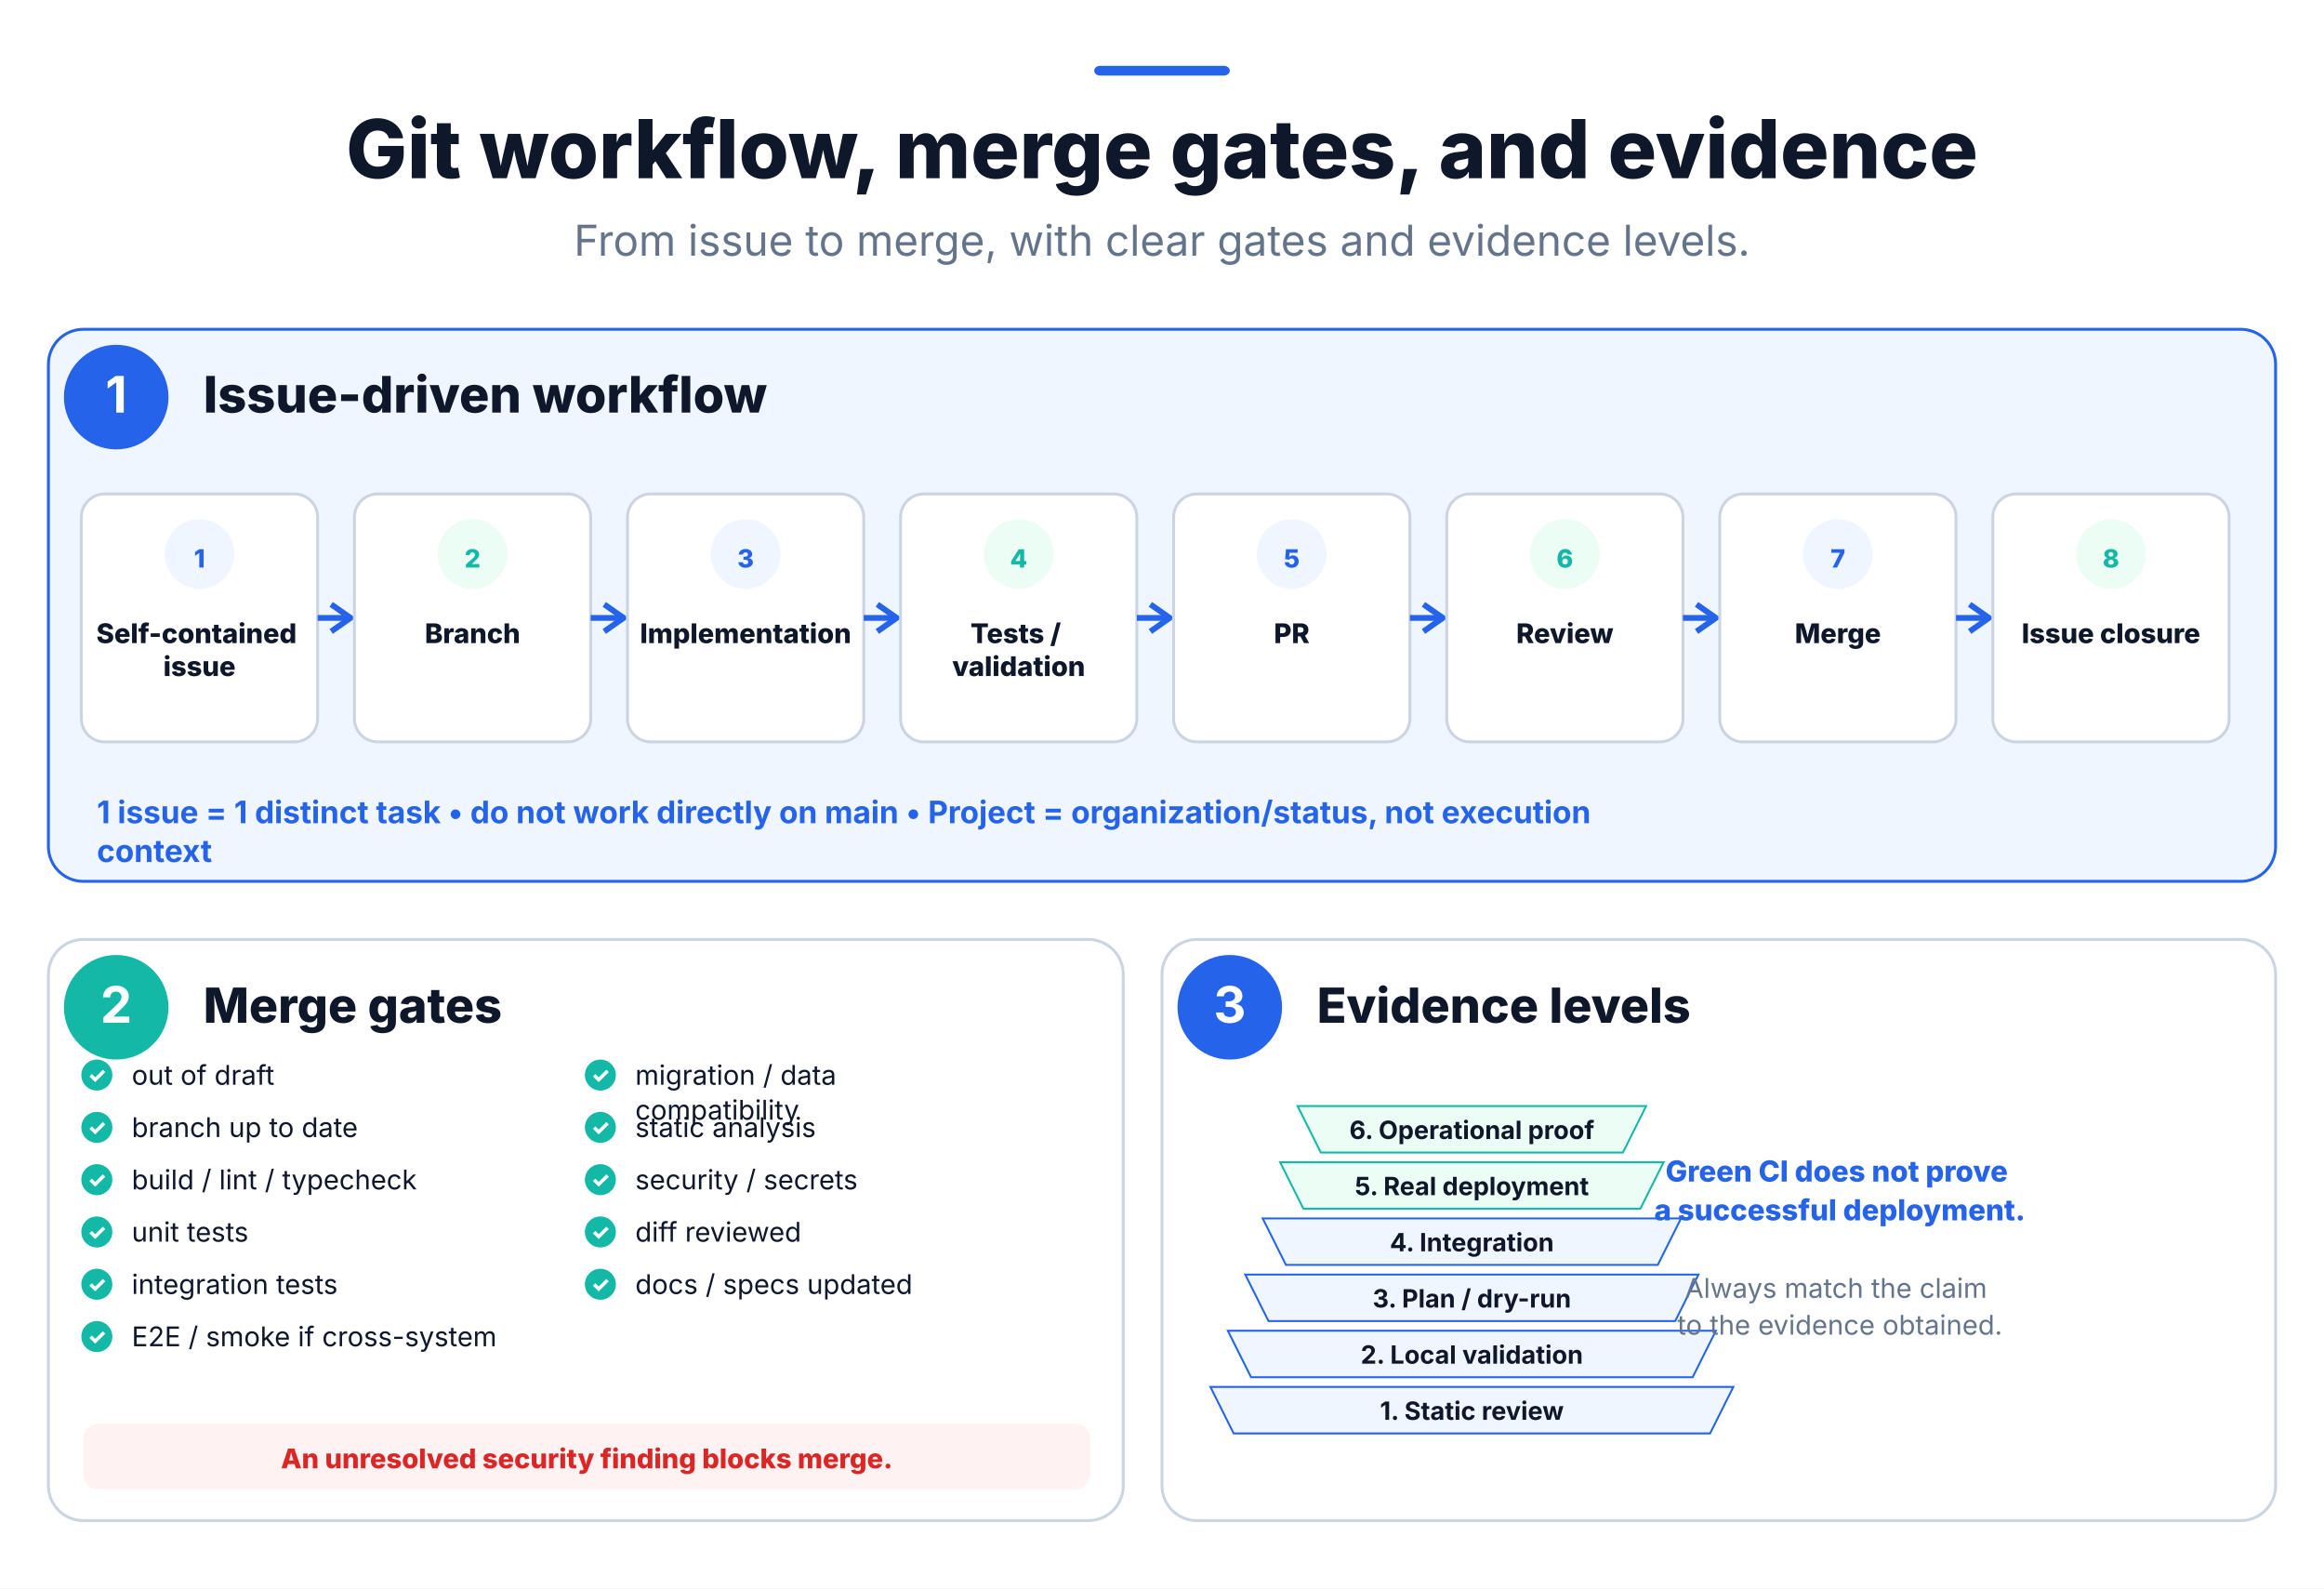
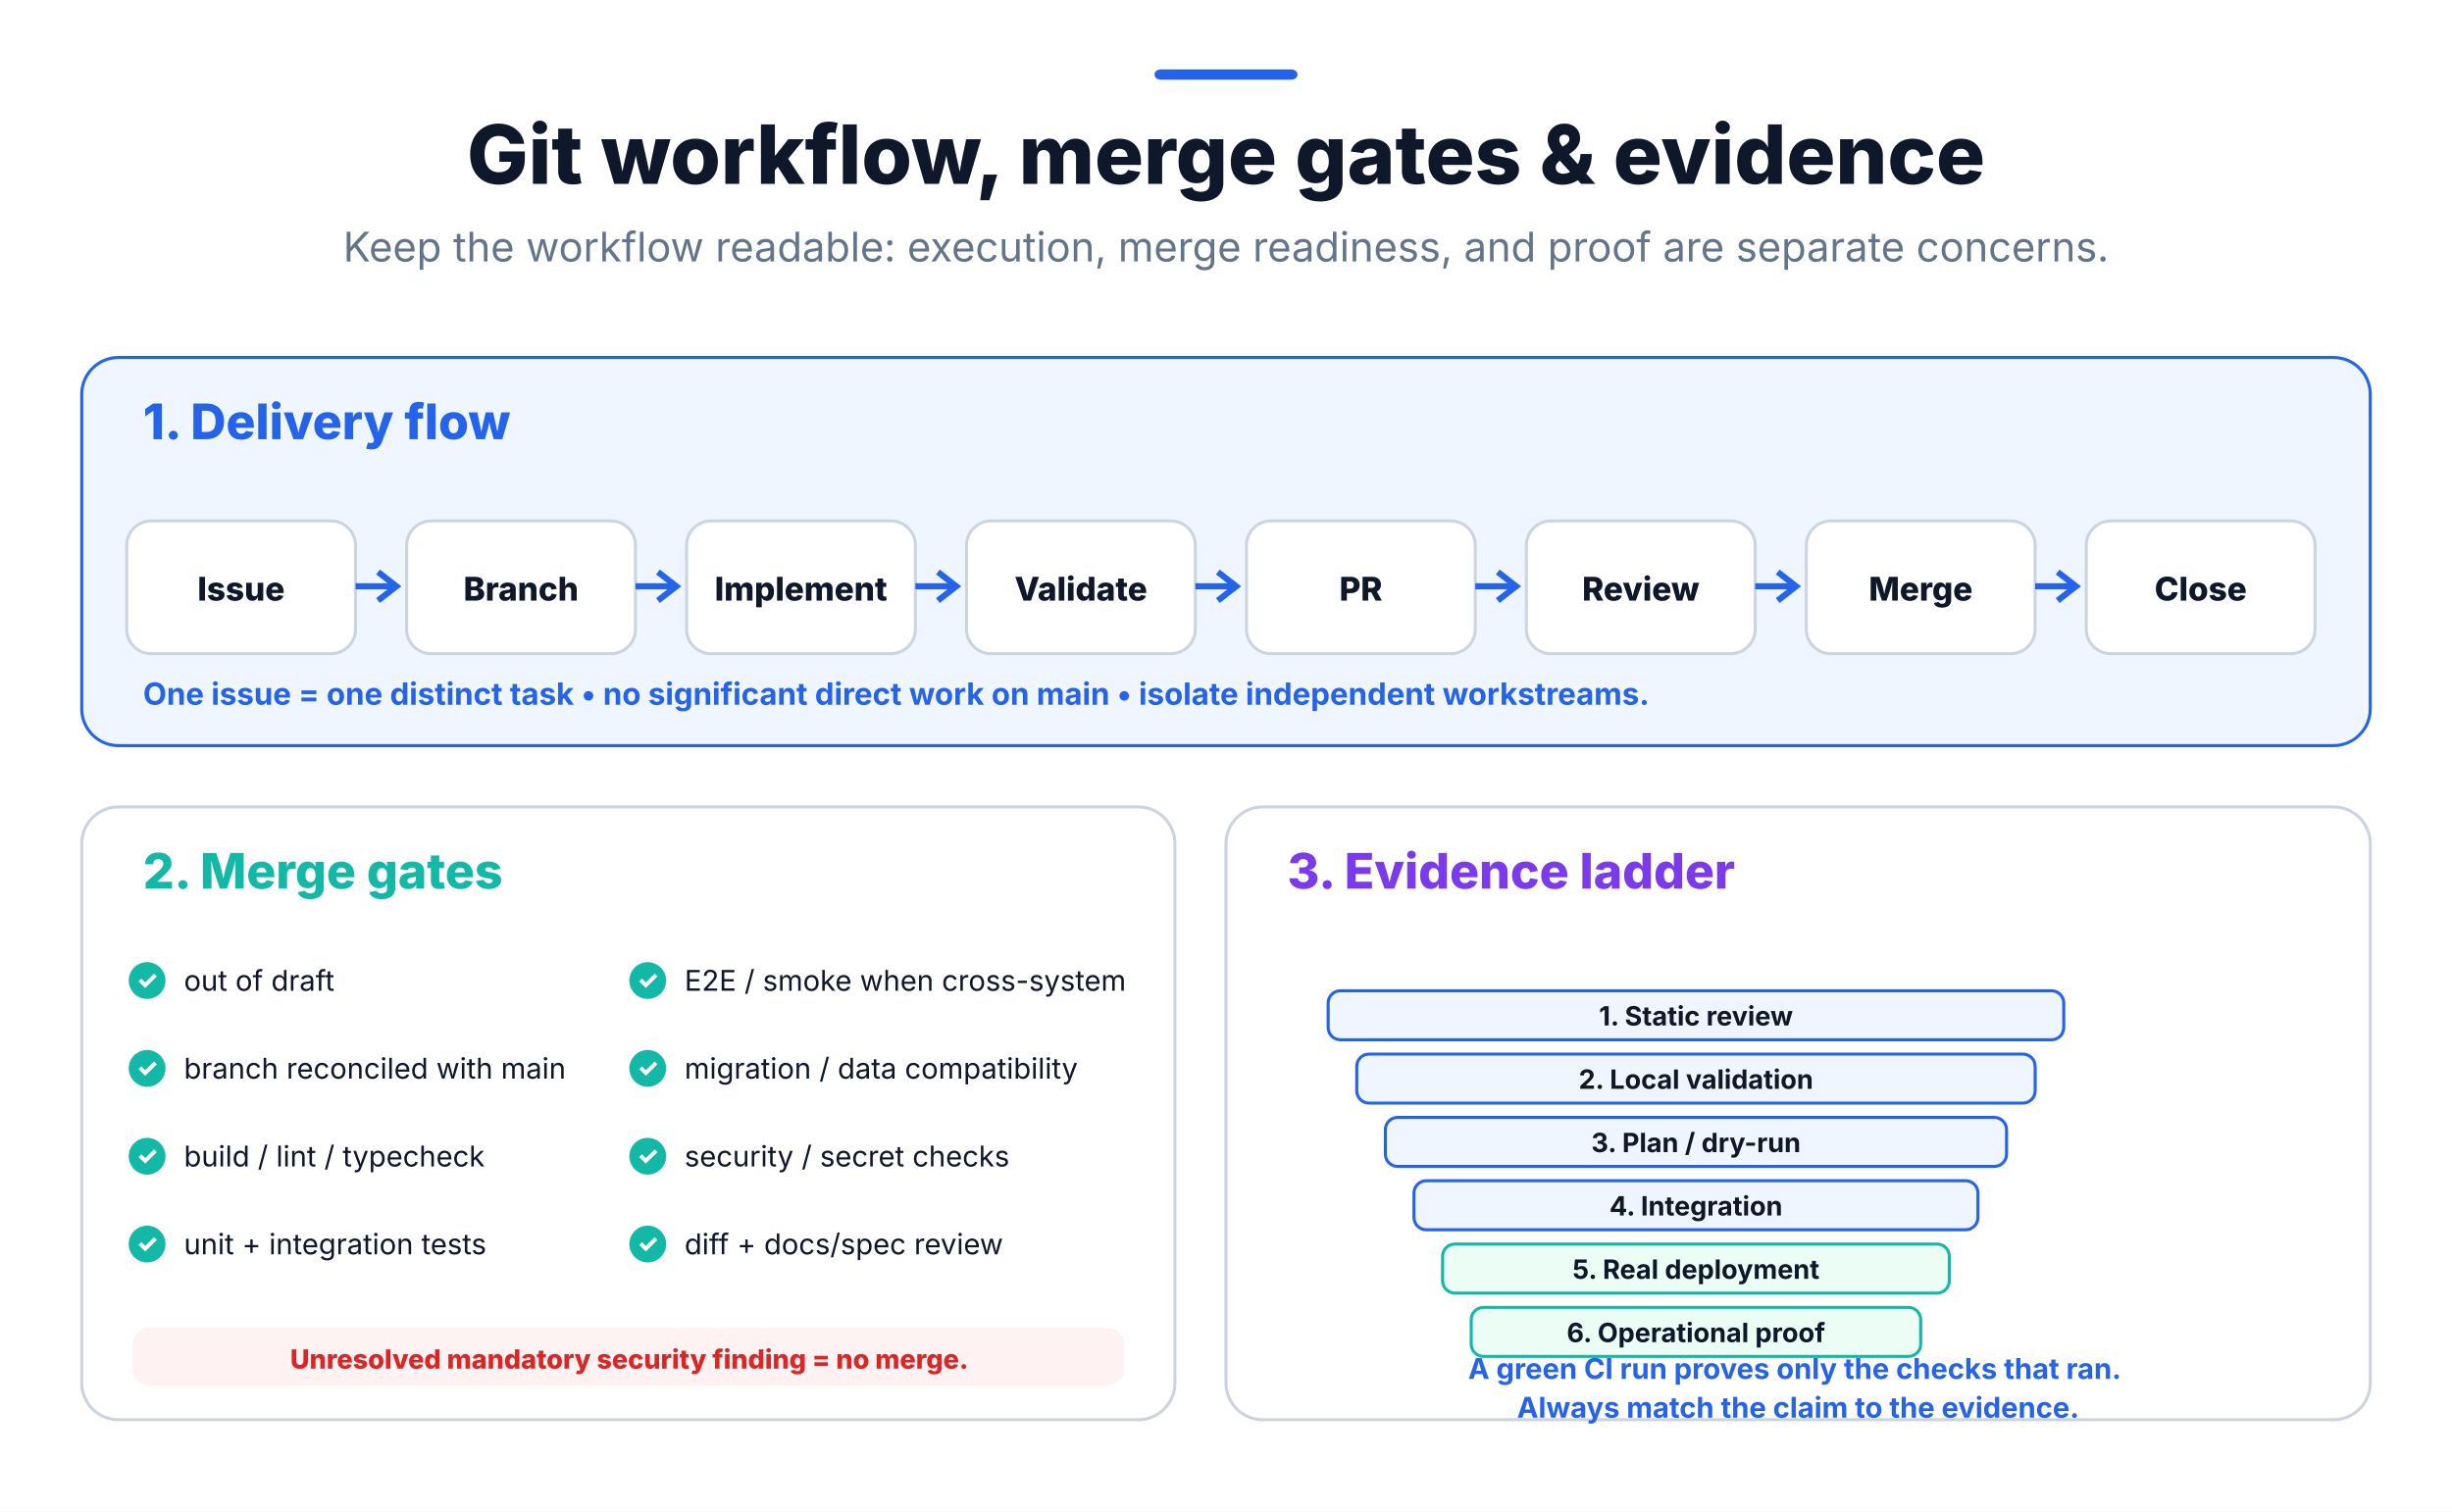
- <svg xmlns="http://www.w3.org/2000/svg" width="1200" height="820" viewBox="0 0 1200 820">
-   <rect width="1200" height="820" fill="#FFFFFF" />
+ <svg xmlns="http://www.w3.org/2000/svg" width="1200" height="740" viewBox="0 0 1200 740">
+   <rect width="1200" height="740" fill="#fff" />
  <rect x="565" y="34" width="70" height="5" rx="3" fill="#2563EB" />
-   <text x="600" y="92" font-family="Inter,Segoe UI,Arial,sans-serif" font-size="42" font-weight="800" fill="#0F172A" text-anchor="middle">
-     <tspan x="600" dy="0">Git workflow, merge gates, and evidence</tspan>
+   <text x="600" y="90" font-family="Inter,Segoe UI,Arial,sans-serif" font-size="40" font-weight="800" fill="#0F172A" text-anchor="middle">
+     <tspan x="600" dy="0">Git workflow, merge gates &amp; evidence</tspan>
  </text>
-   <text x="600" y="132" font-family="Inter,Segoe UI,Arial,sans-serif" font-size="22" font-weight="400" fill="#64748B" text-anchor="middle">
-     <tspan x="600" dy="0">From issue to merge, with clear gates and evidence levels.</tspan>
+   <text x="600" y="128" font-family="Inter,Segoe UI,Arial,sans-serif" font-size="20" font-weight="400" fill="#64748B" text-anchor="middle">
+     <tspan x="600" dy="0">Keep the workflow readable: execution, merge readiness, and proof are separate concerns.</tspan>
  </text>
-   <rect x="25" y="170" width="1150" height="285" rx="18" fill="#EFF6FF" stroke="#2563EB" stroke-width="1.5" />
-   <circle cx="60" cy="205" r="27" fill="#2563EB" />
-   <text x="60" y="213" font-family="Inter,Segoe UI,Arial,sans-serif" font-size="26" font-weight="700" fill="#fff" text-anchor="middle">
-     <tspan x="60" dy="0">1</tspan>
+   <rect x="40" y="175" width="1120" height="190" rx="18" fill="#EFF6FF" stroke="#2563EB" stroke-width="1.5" />
+   <text x="70" y="215" font-family="Inter,Segoe UI,Arial,sans-serif" font-size="24" font-weight="800" fill="#2563EB" text-anchor="start">
+     <tspan x="70" dy="0">1. Delivery flow</tspan>
  </text>
-   <text x="105" y="213" font-family="Inter,Segoe UI,Arial,sans-serif" font-size="26" font-weight="800" fill="#0F172A" text-anchor="start">
-     <tspan x="105" dy="0">Issue-driven workflow</tspan>
+   <rect x="62" y="255" width="112" height="65" rx="12" fill="#fff" stroke="#CBD5E1" stroke-width="1.5" />
+   <text x="118" y="294" font-family="Inter,Segoe UI,Arial,sans-serif" font-size="16" font-weight="800" fill="#0F172A" text-anchor="middle">
+     <tspan x="118" dy="0">Issue</tspan>
  </text>
-   <rect x="42" y="255" width="122" height="128" rx="12" fill="#FFFFFF" stroke="#CBD5E1" stroke-width="1.5" />
-   <circle cx="103" cy="286" r="18" fill="#EFF6FF" />
-   <text x="103" y="293" font-family="Inter,Segoe UI,Arial,sans-serif" font-size="13" font-weight="800" fill="#2563EB" text-anchor="middle">
-     <tspan x="103" dy="0">1</tspan>
+   <line x1="174" y1="287" x2="194" y2="287" stroke="#2563EB" stroke-width="3" />
+   <path d="M185,280 L194,287 L185,294" fill="none" stroke="#2563EB" stroke-width="3" />
+   <rect x="199" y="255" width="112" height="65" rx="12" fill="#fff" stroke="#CBD5E1" stroke-width="1.5" />
+   <text x="255" y="294" font-family="Inter,Segoe UI,Arial,sans-serif" font-size="16" font-weight="800" fill="#0F172A" text-anchor="middle">
+     <tspan x="255" dy="0">Branch</tspan>
  </text>
-   <text x="103" y="332" font-family="Inter,Segoe UI,Arial,sans-serif" font-size="14" font-weight="800" fill="#0F172A" text-anchor="middle">
-     <tspan x="103" dy="0">Self-contained</tspan>
-     <tspan x="103" dy="17">issue</tspan>
+   <line x1="311" y1="287" x2="331" y2="287" stroke="#2563EB" stroke-width="3" />
+   <path d="M322,280 L331,287 L322,294" fill="none" stroke="#2563EB" stroke-width="3" />
+   <rect x="336" y="255" width="112" height="65" rx="12" fill="#fff" stroke="#CBD5E1" stroke-width="1.5" />
+   <text x="392" y="294" font-family="Inter,Segoe UI,Arial,sans-serif" font-size="16" font-weight="800" fill="#0F172A" text-anchor="middle">
+     <tspan x="392" dy="0">Implement</tspan>
  </text>
-   <line x1="164" y1="319" x2="181" y2="319" stroke="#2563EB" stroke-width="3" />
-   <path d="M 171 312 L 181 319 L 171 326" fill="none" stroke="#2563EB" stroke-width="3" />
-   <rect x="183" y="255" width="122" height="128" rx="12" fill="#FFFFFF" stroke="#CBD5E1" stroke-width="1.5" />
-   <circle cx="244" cy="286" r="18" fill="#ECFDF5" />
-   <text x="244" y="293" font-family="Inter,Segoe UI,Arial,sans-serif" font-size="13" font-weight="800" fill="#14B8A6" text-anchor="middle">
-     <tspan x="244" dy="0">2</tspan>
+   <line x1="448" y1="287" x2="468" y2="287" stroke="#2563EB" stroke-width="3" />
+   <path d="M459,280 L468,287 L459,294" fill="none" stroke="#2563EB" stroke-width="3" />
+   <rect x="473" y="255" width="112" height="65" rx="12" fill="#fff" stroke="#CBD5E1" stroke-width="1.5" />
+   <text x="529" y="294" font-family="Inter,Segoe UI,Arial,sans-serif" font-size="16" font-weight="800" fill="#0F172A" text-anchor="middle">
+     <tspan x="529" dy="0">Validate</tspan>
  </text>
-   <text x="244" y="332" font-family="Inter,Segoe UI,Arial,sans-serif" font-size="14" font-weight="800" fill="#0F172A" text-anchor="middle">
-     <tspan x="244" dy="0">Branch</tspan>
+   <line x1="585" y1="287" x2="605" y2="287" stroke="#2563EB" stroke-width="3" />
+   <path d="M596,280 L605,287 L596,294" fill="none" stroke="#2563EB" stroke-width="3" />
+   <rect x="610" y="255" width="112" height="65" rx="12" fill="#fff" stroke="#CBD5E1" stroke-width="1.5" />
+   <text x="666" y="294" font-family="Inter,Segoe UI,Arial,sans-serif" font-size="16" font-weight="800" fill="#0F172A" text-anchor="middle">
+     <tspan x="666" dy="0">PR</tspan>
  </text>
-   <line x1="305" y1="319" x2="322" y2="319" stroke="#2563EB" stroke-width="3" />
-   <path d="M 312 312 L 322 319 L 312 326" fill="none" stroke="#2563EB" stroke-width="3" />
-   <rect x="324" y="255" width="122" height="128" rx="12" fill="#FFFFFF" stroke="#CBD5E1" stroke-width="1.5" />
-   <circle cx="385" cy="286" r="18" fill="#EFF6FF" />
-   <text x="385" y="293" font-family="Inter,Segoe UI,Arial,sans-serif" font-size="13" font-weight="800" fill="#2563EB" text-anchor="middle">
-     <tspan x="385" dy="0">3</tspan>
+   <line x1="722" y1="287" x2="742" y2="287" stroke="#2563EB" stroke-width="3" />
+   <path d="M733,280 L742,287 L733,294" fill="none" stroke="#2563EB" stroke-width="3" />
+   <rect x="747" y="255" width="112" height="65" rx="12" fill="#fff" stroke="#CBD5E1" stroke-width="1.5" />
+   <text x="803" y="294" font-family="Inter,Segoe UI,Arial,sans-serif" font-size="16" font-weight="800" fill="#0F172A" text-anchor="middle">
+     <tspan x="803" dy="0">Review</tspan>
  </text>
-   <text x="385" y="332" font-family="Inter,Segoe UI,Arial,sans-serif" font-size="14" font-weight="800" fill="#0F172A" text-anchor="middle">
-     <tspan x="385" dy="0">Implementation</tspan>
+   <line x1="859" y1="287" x2="879" y2="287" stroke="#2563EB" stroke-width="3" />
+   <path d="M870,280 L879,287 L870,294" fill="none" stroke="#2563EB" stroke-width="3" />
+   <rect x="884" y="255" width="112" height="65" rx="12" fill="#fff" stroke="#CBD5E1" stroke-width="1.5" />
+   <text x="940" y="294" font-family="Inter,Segoe UI,Arial,sans-serif" font-size="16" font-weight="800" fill="#0F172A" text-anchor="middle">
+     <tspan x="940" dy="0">Merge</tspan>
  </text>
-   <line x1="446" y1="319" x2="463" y2="319" stroke="#2563EB" stroke-width="3" />
-   <path d="M 453 312 L 463 319 L 453 326" fill="none" stroke="#2563EB" stroke-width="3" />
-   <rect x="465" y="255" width="122" height="128" rx="12" fill="#FFFFFF" stroke="#CBD5E1" stroke-width="1.5" />
-   <circle cx="526" cy="286" r="18" fill="#ECFDF5" />
-   <text x="526" y="293" font-family="Inter,Segoe UI,Arial,sans-serif" font-size="13" font-weight="800" fill="#14B8A6" text-anchor="middle">
-     <tspan x="526" dy="0">4</tspan>
+   <line x1="996" y1="287" x2="1016" y2="287" stroke="#2563EB" stroke-width="3" />
+   <path d="M1007,280 L1016,287 L1007,294" fill="none" stroke="#2563EB" stroke-width="3" />
+   <rect x="1021" y="255" width="112" height="65" rx="12" fill="#fff" stroke="#CBD5E1" stroke-width="1.5" />
+   <text x="1077" y="294" font-family="Inter,Segoe UI,Arial,sans-serif" font-size="16" font-weight="800" fill="#0F172A" text-anchor="middle">
+     <tspan x="1077" dy="0">Close</tspan>
  </text>
-   <text x="526" y="332" font-family="Inter,Segoe UI,Arial,sans-serif" font-size="14" font-weight="800" fill="#0F172A" text-anchor="middle">
-     <tspan x="526" dy="0">Tests /</tspan>
-     <tspan x="526" dy="17">validation</tspan>
+   <text x="70" y="345" font-family="Inter,Segoe UI,Arial,sans-serif" font-size="15" font-weight="700" fill="#2563EB" text-anchor="start">
+     <tspan x="70" dy="0">One issue = one distinct task • no significant direct work on main • isolate independent workstreams.</tspan>
  </text>
-   <line x1="587" y1="319" x2="604" y2="319" stroke="#2563EB" stroke-width="3" />
-   <path d="M 594 312 L 604 319 L 594 326" fill="none" stroke="#2563EB" stroke-width="3" />
-   <rect x="606" y="255" width="122" height="128" rx="12" fill="#FFFFFF" stroke="#CBD5E1" stroke-width="1.5" />
-   <circle cx="667" cy="286" r="18" fill="#EFF6FF" />
-   <text x="667" y="293" font-family="Inter,Segoe UI,Arial,sans-serif" font-size="13" font-weight="800" fill="#2563EB" text-anchor="middle">
-     <tspan x="667" dy="0">5</tspan>
+   <rect x="40" y="395" width="535" height="300" rx="18" fill="#fff" stroke="#CBD5E1" stroke-width="1.5" />
+   <text x="70" y="435" font-family="Inter,Segoe UI,Arial,sans-serif" font-size="24" font-weight="800" fill="#14B8A6" text-anchor="start">
+     <tspan x="70" dy="0">2. Merge gates</tspan>
  </text>
-   <text x="667" y="332" font-family="Inter,Segoe UI,Arial,sans-serif" font-size="14" font-weight="800" fill="#0F172A" text-anchor="middle">
-     <tspan x="667" dy="0">PR</tspan>
+   <circle cx="72" cy="480" r="9" fill="#14B8A6" />
+   <text x="72" y="484" font-family="Inter,Segoe UI,Arial,sans-serif" font-size="12" font-weight="800" fill="#fff" text-anchor="middle">
+     <tspan x="72" dy="0">✓</tspan>
  </text>
-   <line x1="728" y1="319" x2="745" y2="319" stroke="#2563EB" stroke-width="3" />
-   <path d="M 735 312 L 745 319 L 735 326" fill="none" stroke="#2563EB" stroke-width="3" />
-   <rect x="747" y="255" width="122" height="128" rx="12" fill="#FFFFFF" stroke="#CBD5E1" stroke-width="1.5" />
-   <circle cx="808" cy="286" r="18" fill="#ECFDF5" />
-   <text x="808" y="293" font-family="Inter,Segoe UI,Arial,sans-serif" font-size="13" font-weight="800" fill="#14B8A6" text-anchor="middle">
-     <tspan x="808" dy="0">6</tspan>
+   <text x="90" y="485" font-family="Inter,Segoe UI,Arial,sans-serif" font-size="14" font-weight="400" fill="#0F172A" text-anchor="start">
+     <tspan x="90" dy="0">out of draft</tspan>
  </text>
-   <text x="808" y="332" font-family="Inter,Segoe UI,Arial,sans-serif" font-size="14" font-weight="800" fill="#0F172A" text-anchor="middle">
-     <tspan x="808" dy="0">Review</tspan>
+   <circle cx="72" cy="523" r="9" fill="#14B8A6" />
+   <text x="72" y="527" font-family="Inter,Segoe UI,Arial,sans-serif" font-size="12" font-weight="800" fill="#fff" text-anchor="middle">
+     <tspan x="72" dy="0">✓</tspan>
  </text>
-   <line x1="869" y1="319" x2="886" y2="319" stroke="#2563EB" stroke-width="3" />
-   <path d="M 876 312 L 886 319 L 876 326" fill="none" stroke="#2563EB" stroke-width="3" />
-   <rect x="888" y="255" width="122" height="128" rx="12" fill="#FFFFFF" stroke="#CBD5E1" stroke-width="1.5" />
-   <circle cx="949" cy="286" r="18" fill="#EFF6FF" />
-   <text x="949" y="293" font-family="Inter,Segoe UI,Arial,sans-serif" font-size="13" font-weight="800" fill="#2563EB" text-anchor="middle">
-     <tspan x="949" dy="0">7</tspan>
+   <text x="90" y="528" font-family="Inter,Segoe UI,Arial,sans-serif" font-size="14" font-weight="400" fill="#0F172A" text-anchor="start">
+     <tspan x="90" dy="0">branch reconciled with main</tspan>
  </text>
-   <text x="949" y="332" font-family="Inter,Segoe UI,Arial,sans-serif" font-size="14" font-weight="800" fill="#0F172A" text-anchor="middle">
-     <tspan x="949" dy="0">Merge</tspan>
+   <circle cx="72" cy="566" r="9" fill="#14B8A6" />
+   <text x="72" y="570" font-family="Inter,Segoe UI,Arial,sans-serif" font-size="12" font-weight="800" fill="#fff" text-anchor="middle">
+     <tspan x="72" dy="0">✓</tspan>
  </text>
-   <line x1="1010" y1="319" x2="1027" y2="319" stroke="#2563EB" stroke-width="3" />
-   <path d="M 1017 312 L 1027 319 L 1017 326" fill="none" stroke="#2563EB" stroke-width="3" />
-   <rect x="1029" y="255" width="122" height="128" rx="12" fill="#FFFFFF" stroke="#CBD5E1" stroke-width="1.5" />
-   <circle cx="1090" cy="286" r="18" fill="#ECFDF5" />
-   <text x="1090" y="293" font-family="Inter,Segoe UI,Arial,sans-serif" font-size="13" font-weight="800" fill="#14B8A6" text-anchor="middle">
-     <tspan x="1090" dy="0">8</tspan>
+   <text x="90" y="571" font-family="Inter,Segoe UI,Arial,sans-serif" font-size="14" font-weight="400" fill="#0F172A" text-anchor="start">
+     <tspan x="90" dy="0">build / lint / typecheck</tspan>
  </text>
-   <text x="1090" y="332" font-family="Inter,Segoe UI,Arial,sans-serif" font-size="14" font-weight="800" fill="#0F172A" text-anchor="middle">
-     <tspan x="1090" dy="0">Issue closure</tspan>
+   <circle cx="72" cy="609" r="9" fill="#14B8A6" />
+   <text x="72" y="613" font-family="Inter,Segoe UI,Arial,sans-serif" font-size="12" font-weight="800" fill="#fff" text-anchor="middle">
+     <tspan x="72" dy="0">✓</tspan>
  </text>
-   <text x="50" y="425" font-family="Inter,Segoe UI,Arial,sans-serif" font-size="16" font-weight="700" fill="#2563EB" text-anchor="start">
-     <tspan x="50" dy="0">1 issue = 1 distinct task • do not work directly on main • Project = organization/status, not execution</tspan>
-     <tspan x="50" dy="20">context</tspan>
+   <text x="90" y="614" font-family="Inter,Segoe UI,Arial,sans-serif" font-size="14" font-weight="400" fill="#0F172A" text-anchor="start">
+     <tspan x="90" dy="0">unit + integration tests</tspan>
  </text>
-   <rect x="25" y="485" width="555" height="300" rx="18" fill="#FFFFFF" stroke="#CBD5E1" stroke-width="1.5" />
-   <circle cx="60" cy="520" r="27" fill="#14B8A6" />
-   <text x="60" y="528" font-family="Inter,Segoe UI,Arial,sans-serif" font-size="26" font-weight="700" fill="#fff" text-anchor="middle">
-     <tspan x="60" dy="0">2</tspan>
+   <circle cx="317" cy="480" r="9" fill="#14B8A6" />
+   <text x="317" y="484" font-family="Inter,Segoe UI,Arial,sans-serif" font-size="12" font-weight="800" fill="#fff" text-anchor="middle">
+     <tspan x="317" dy="0">✓</tspan>
  </text>
-   <text x="105" y="528" font-family="Inter,Segoe UI,Arial,sans-serif" font-size="25" font-weight="800" fill="#0F172A" text-anchor="start">
-     <tspan x="105" dy="0">Merge gates</tspan>
+   <text x="335" y="485" font-family="Inter,Segoe UI,Arial,sans-serif" font-size="14" font-weight="400" fill="#0F172A" text-anchor="start">
+     <tspan x="335" dy="0">E2E / smoke when cross-system</tspan>
  </text>
-   <circle cx="50" cy="555" r="8" fill="#14B8A6" />
-   <text x="50" y="559" font-family="Inter,Segoe UI,Arial,sans-serif" font-size="11" font-weight="800" fill="#fff" text-anchor="middle">
-     <tspan x="50" dy="0">✓</tspan>
+   <circle cx="317" cy="523" r="9" fill="#14B8A6" />
+   <text x="317" y="527" font-family="Inter,Segoe UI,Arial,sans-serif" font-size="12" font-weight="800" fill="#fff" text-anchor="middle">
+     <tspan x="317" dy="0">✓</tspan>
  </text>
-   <text x="68" y="560" font-family="Inter,Segoe UI,Arial,sans-serif" font-size="14" font-weight="400" fill="#0F172A" text-anchor="start">
-     <tspan x="68" dy="0">out of draft</tspan>
+   <text x="335" y="528" font-family="Inter,Segoe UI,Arial,sans-serif" font-size="14" font-weight="400" fill="#0F172A" text-anchor="start">
+     <tspan x="335" dy="0">migration / data compatibility</tspan>
  </text>
-   <circle cx="50" cy="582" r="8" fill="#14B8A6" />
-   <text x="50" y="586" font-family="Inter,Segoe UI,Arial,sans-serif" font-size="11" font-weight="800" fill="#fff" text-anchor="middle">
-     <tspan x="50" dy="0">✓</tspan>
+   <circle cx="317" cy="566" r="9" fill="#14B8A6" />
+   <text x="317" y="570" font-family="Inter,Segoe UI,Arial,sans-serif" font-size="12" font-weight="800" fill="#fff" text-anchor="middle">
+     <tspan x="317" dy="0">✓</tspan>
  </text>
-   <text x="68" y="587" font-family="Inter,Segoe UI,Arial,sans-serif" font-size="14" font-weight="400" fill="#0F172A" text-anchor="start">
-     <tspan x="68" dy="0">branch up to date</tspan>
+   <text x="335" y="571" font-family="Inter,Segoe UI,Arial,sans-serif" font-size="14" font-weight="400" fill="#0F172A" text-anchor="start">
+     <tspan x="335" dy="0">security / secret checks</tspan>
  </text>
-   <circle cx="50" cy="609" r="8" fill="#14B8A6" />
-   <text x="50" y="613" font-family="Inter,Segoe UI,Arial,sans-serif" font-size="11" font-weight="800" fill="#fff" text-anchor="middle">
-     <tspan x="50" dy="0">✓</tspan>
+   <circle cx="317" cy="609" r="9" fill="#14B8A6" />
+   <text x="317" y="613" font-family="Inter,Segoe UI,Arial,sans-serif" font-size="12" font-weight="800" fill="#fff" text-anchor="middle">
+     <tspan x="317" dy="0">✓</tspan>
  </text>
-   <text x="68" y="614" font-family="Inter,Segoe UI,Arial,sans-serif" font-size="14" font-weight="400" fill="#0F172A" text-anchor="start">
-     <tspan x="68" dy="0">build / lint / typecheck</tspan>
+   <text x="335" y="614" font-family="Inter,Segoe UI,Arial,sans-serif" font-size="14" font-weight="400" fill="#0F172A" text-anchor="start">
+     <tspan x="335" dy="0">diff + docs/spec review</tspan>
  </text>
-   <circle cx="50" cy="636" r="8" fill="#14B8A6" />
-   <text x="50" y="640" font-family="Inter,Segoe UI,Arial,sans-serif" font-size="11" font-weight="800" fill="#fff" text-anchor="middle">
-     <tspan x="50" dy="0">✓</tspan>
+   <rect x="65" y="650" width="485" height="28" rx="8" fill="#FEF2F2" stroke="none" stroke-width="1.5" />
+   <text x="308" y="670" font-family="Inter,Segoe UI,Arial,sans-serif" font-size="13" font-weight="800" fill="#DC2626" text-anchor="middle">
+     <tspan x="308" dy="0">Unresolved mandatory security finding = no merge.</tspan>
  </text>
-   <text x="68" y="641" font-family="Inter,Segoe UI,Arial,sans-serif" font-size="14" font-weight="400" fill="#0F172A" text-anchor="start">
-     <tspan x="68" dy="0">unit tests</tspan>
+   <rect x="600" y="395" width="560" height="300" rx="18" fill="#fff" stroke="#CBD5E1" stroke-width="1.5" />
+   <text x="630" y="435" font-family="Inter,Segoe UI,Arial,sans-serif" font-size="24" font-weight="800" fill="#7C3AED" text-anchor="start">
+     <tspan x="630" dy="0">3. Evidence ladder</tspan>
  </text>
-   <circle cx="50" cy="663" r="8" fill="#14B8A6" />
-   <text x="50" y="667" font-family="Inter,Segoe UI,Arial,sans-serif" font-size="11" font-weight="800" fill="#fff" text-anchor="middle">
-     <tspan x="50" dy="0">✓</tspan>
+   <rect x="650" y="485" width="360" height="24" rx="6" fill="#EFF6FF" stroke="#2563EB" stroke-width="1.5" />
+   <text x="830" y="502" font-family="Inter,Segoe UI,Arial,sans-serif" font-size="13" font-weight="700" fill="#0F172A" text-anchor="middle">
+     <tspan x="830" dy="0">1. Static review</tspan>
  </text>
-   <text x="68" y="668" font-family="Inter,Segoe UI,Arial,sans-serif" font-size="14" font-weight="400" fill="#0F172A" text-anchor="start">
-     <tspan x="68" dy="0">integration tests</tspan>
+   <rect x="664" y="516" width="332" height="24" rx="6" fill="#EFF6FF" stroke="#2563EB" stroke-width="1.5" />
+   <text x="830" y="533" font-family="Inter,Segoe UI,Arial,sans-serif" font-size="13" font-weight="700" fill="#0F172A" text-anchor="middle">
+     <tspan x="830" dy="0">2. Local validation</tspan>
  </text>
-   <circle cx="50" cy="690" r="8" fill="#14B8A6" />
-   <text x="50" y="694" font-family="Inter,Segoe UI,Arial,sans-serif" font-size="11" font-weight="800" fill="#fff" text-anchor="middle">
-     <tspan x="50" dy="0">✓</tspan>
+   <rect x="678" y="547" width="304" height="24" rx="6" fill="#EFF6FF" stroke="#2563EB" stroke-width="1.5" />
+   <text x="830" y="564" font-family="Inter,Segoe UI,Arial,sans-serif" font-size="13" font-weight="700" fill="#0F172A" text-anchor="middle">
+     <tspan x="830" dy="0">3. Plan / dry-run</tspan>
  </text>
-   <text x="68" y="695" font-family="Inter,Segoe UI,Arial,sans-serif" font-size="14" font-weight="400" fill="#0F172A" text-anchor="start">
-     <tspan x="68" dy="0">E2E / smoke if cross-system</tspan>
+   <rect x="692" y="578" width="276" height="24" rx="6" fill="#EFF6FF" stroke="#2563EB" stroke-width="1.5" />
+   <text x="830" y="595" font-family="Inter,Segoe UI,Arial,sans-serif" font-size="13" font-weight="700" fill="#0F172A" text-anchor="middle">
+     <tspan x="830" dy="0">4. Integration</tspan>
  </text>
-   <circle cx="310" cy="555" r="8" fill="#14B8A6" />
-   <text x="310" y="559" font-family="Inter,Segoe UI,Arial,sans-serif" font-size="11" font-weight="800" fill="#fff" text-anchor="middle">
-     <tspan x="310" dy="0">✓</tspan>
+   <rect x="706" y="609" width="248" height="24" rx="6" fill="#ECFDF5" stroke="#14B8A6" stroke-width="1.5" />
+   <text x="830" y="626" font-family="Inter,Segoe UI,Arial,sans-serif" font-size="13" font-weight="700" fill="#0F172A" text-anchor="middle">
+     <tspan x="830" dy="0">5. Real deployment</tspan>
  </text>
-   <text x="328" y="560" font-family="Inter,Segoe UI,Arial,sans-serif" font-size="14" font-weight="400" fill="#0F172A" text-anchor="start">
-     <tspan x="328" dy="0">migration / data</tspan>
-     <tspan x="328" dy="18">compatibility</tspan>
+   <rect x="720" y="640" width="220" height="24" rx="6" fill="#ECFDF5" stroke="#14B8A6" stroke-width="1.5" />
+   <text x="830" y="657" font-family="Inter,Segoe UI,Arial,sans-serif" font-size="13" font-weight="700" fill="#0F172A" text-anchor="middle">
+     <tspan x="830" dy="0">6. Operational proof</tspan>
  </text>
-   <circle cx="310" cy="582" r="8" fill="#14B8A6" />
-   <text x="310" y="586" font-family="Inter,Segoe UI,Arial,sans-serif" font-size="11" font-weight="800" fill="#fff" text-anchor="middle">
-     <tspan x="310" dy="0">✓</tspan>
-   </text>
-   <text x="328" y="587" font-family="Inter,Segoe UI,Arial,sans-serif" font-size="14" font-weight="400" fill="#0F172A" text-anchor="start">
-     <tspan x="328" dy="0">static analysis</tspan>
-   </text>
-   <circle cx="310" cy="609" r="8" fill="#14B8A6" />
-   <text x="310" y="613" font-family="Inter,Segoe UI,Arial,sans-serif" font-size="11" font-weight="800" fill="#fff" text-anchor="middle">
-     <tspan x="310" dy="0">✓</tspan>
-   </text>
-   <text x="328" y="614" font-family="Inter,Segoe UI,Arial,sans-serif" font-size="14" font-weight="400" fill="#0F172A" text-anchor="start">
-     <tspan x="328" dy="0">security / secrets</tspan>
-   </text>
-   <circle cx="310" cy="636" r="8" fill="#14B8A6" />
-   <text x="310" y="640" font-family="Inter,Segoe UI,Arial,sans-serif" font-size="11" font-weight="800" fill="#fff" text-anchor="middle">
-     <tspan x="310" dy="0">✓</tspan>
-   </text>
-   <text x="328" y="641" font-family="Inter,Segoe UI,Arial,sans-serif" font-size="14" font-weight="400" fill="#0F172A" text-anchor="start">
-     <tspan x="328" dy="0">diff reviewed</tspan>
-   </text>
-   <circle cx="310" cy="663" r="8" fill="#14B8A6" />
-   <text x="310" y="667" font-family="Inter,Segoe UI,Arial,sans-serif" font-size="11" font-weight="800" fill="#fff" text-anchor="middle">
-     <tspan x="310" dy="0">✓</tspan>
-   </text>
-   <text x="328" y="668" font-family="Inter,Segoe UI,Arial,sans-serif" font-size="14" font-weight="400" fill="#0F172A" text-anchor="start">
-     <tspan x="328" dy="0">docs / specs updated</tspan>
-   </text>
-   <rect x="43" y="735" width="520" height="34" rx="8" fill="#FEF2F2" stroke="none" stroke-width="1.5" />
-   <text x="303" y="758" font-family="Inter,Segoe UI,Arial,sans-serif" font-size="14" font-weight="800" fill="#DC2626" text-anchor="middle">
-     <tspan x="303" dy="0">An unresolved security finding blocks merge.</tspan>
-   </text>
-   <rect x="600" y="485" width="575" height="300" rx="18" fill="#FFFFFF" stroke="#CBD5E1" stroke-width="1.5" />
-   <circle cx="635" cy="520" r="27" fill="#2563EB" />
-   <text x="635" y="528" font-family="Inter,Segoe UI,Arial,sans-serif" font-size="26" font-weight="700" fill="#fff" text-anchor="middle">
-     <tspan x="635" dy="0">3</tspan>
-   </text>
-   <text x="680" y="528" font-family="Inter,Segoe UI,Arial,sans-serif" font-size="25" font-weight="800" fill="#0F172A" text-anchor="start">
-     <tspan x="680" dy="0">Evidence levels</tspan>
-   </text>
-   <polygon points="625,716 895,716 883,740 637,740" fill="#EFF6FF" stroke="#2563EB" stroke-width="1" />
-   <text x="760" y="733" font-family="Inter,Segoe UI,Arial,sans-serif" font-size="13" font-weight="700" fill="#0F172A" text-anchor="middle">
-     <tspan x="760" dy="0">1. Static review</tspan>
-   </text>
-   <polygon points="634,687 886,687 874,711 646,711" fill="#EFF6FF" stroke="#2563EB" stroke-width="1" />
-   <text x="760" y="704" font-family="Inter,Segoe UI,Arial,sans-serif" font-size="13" font-weight="700" fill="#0F172A" text-anchor="middle">
-     <tspan x="760" dy="0">2. Local validation</tspan>
-   </text>
-   <polygon points="643,658 877,658 865,682 655,682" fill="#EFF6FF" stroke="#2563EB" stroke-width="1" />
-   <text x="760" y="675" font-family="Inter,Segoe UI,Arial,sans-serif" font-size="13" font-weight="700" fill="#0F172A" text-anchor="middle">
-     <tspan x="760" dy="0">3. Plan / dry-run</tspan>
-   </text>
-   <polygon points="652,629 868,629 856,653 664,653" fill="#EFF6FF" stroke="#2563EB" stroke-width="1" />
-   <text x="760" y="646" font-family="Inter,Segoe UI,Arial,sans-serif" font-size="13" font-weight="700" fill="#0F172A" text-anchor="middle">
-     <tspan x="760" dy="0">4. Integration</tspan>
-   </text>
-   <polygon points="661,600 859,600 847,624 673,624" fill="#ECFDF5" stroke="#14B8A6" stroke-width="1" />
-   <text x="760" y="617" font-family="Inter,Segoe UI,Arial,sans-serif" font-size="13" font-weight="700" fill="#0F172A" text-anchor="middle">
-     <tspan x="760" dy="0">5. Real deployment</tspan>
-   </text>
-   <polygon points="670,571 850,571 838,595 682,595" fill="#ECFDF5" stroke="#14B8A6" stroke-width="1" />
-   <text x="760" y="588" font-family="Inter,Segoe UI,Arial,sans-serif" font-size="13" font-weight="700" fill="#0F172A" text-anchor="middle">
-     <tspan x="760" dy="0">6. Operational proof</tspan>
-   </text>
-   <text x="950" y="610" font-family="Inter,Segoe UI,Arial,sans-serif" font-size="15" font-weight="800" fill="#2563EB" text-anchor="middle">
-     <tspan x="950" dy="0">Green CI does not prove</tspan>
-     <tspan x="950" dy="20">a successful deployment.</tspan>
-   </text>
-   <text x="950" y="670" font-family="Inter,Segoe UI,Arial,sans-serif" font-size="14" font-weight="400" fill="#64748B" text-anchor="middle">
-     <tspan x="950" dy="0">Always match the claim</tspan>
-     <tspan x="950" dy="19">to the evidence obtained.</tspan>
+   <text x="880" y="675" font-family="Inter,Segoe UI,Arial,sans-serif" font-size="14" font-weight="700" fill="#2563EB" text-anchor="middle">
+     <tspan x="880" dy="0">A green CI run proves only the checks that ran.</tspan>
+     <tspan x="880" dy="19">Always match the claim to the evidence.</tspan>
  </text>
</svg>
